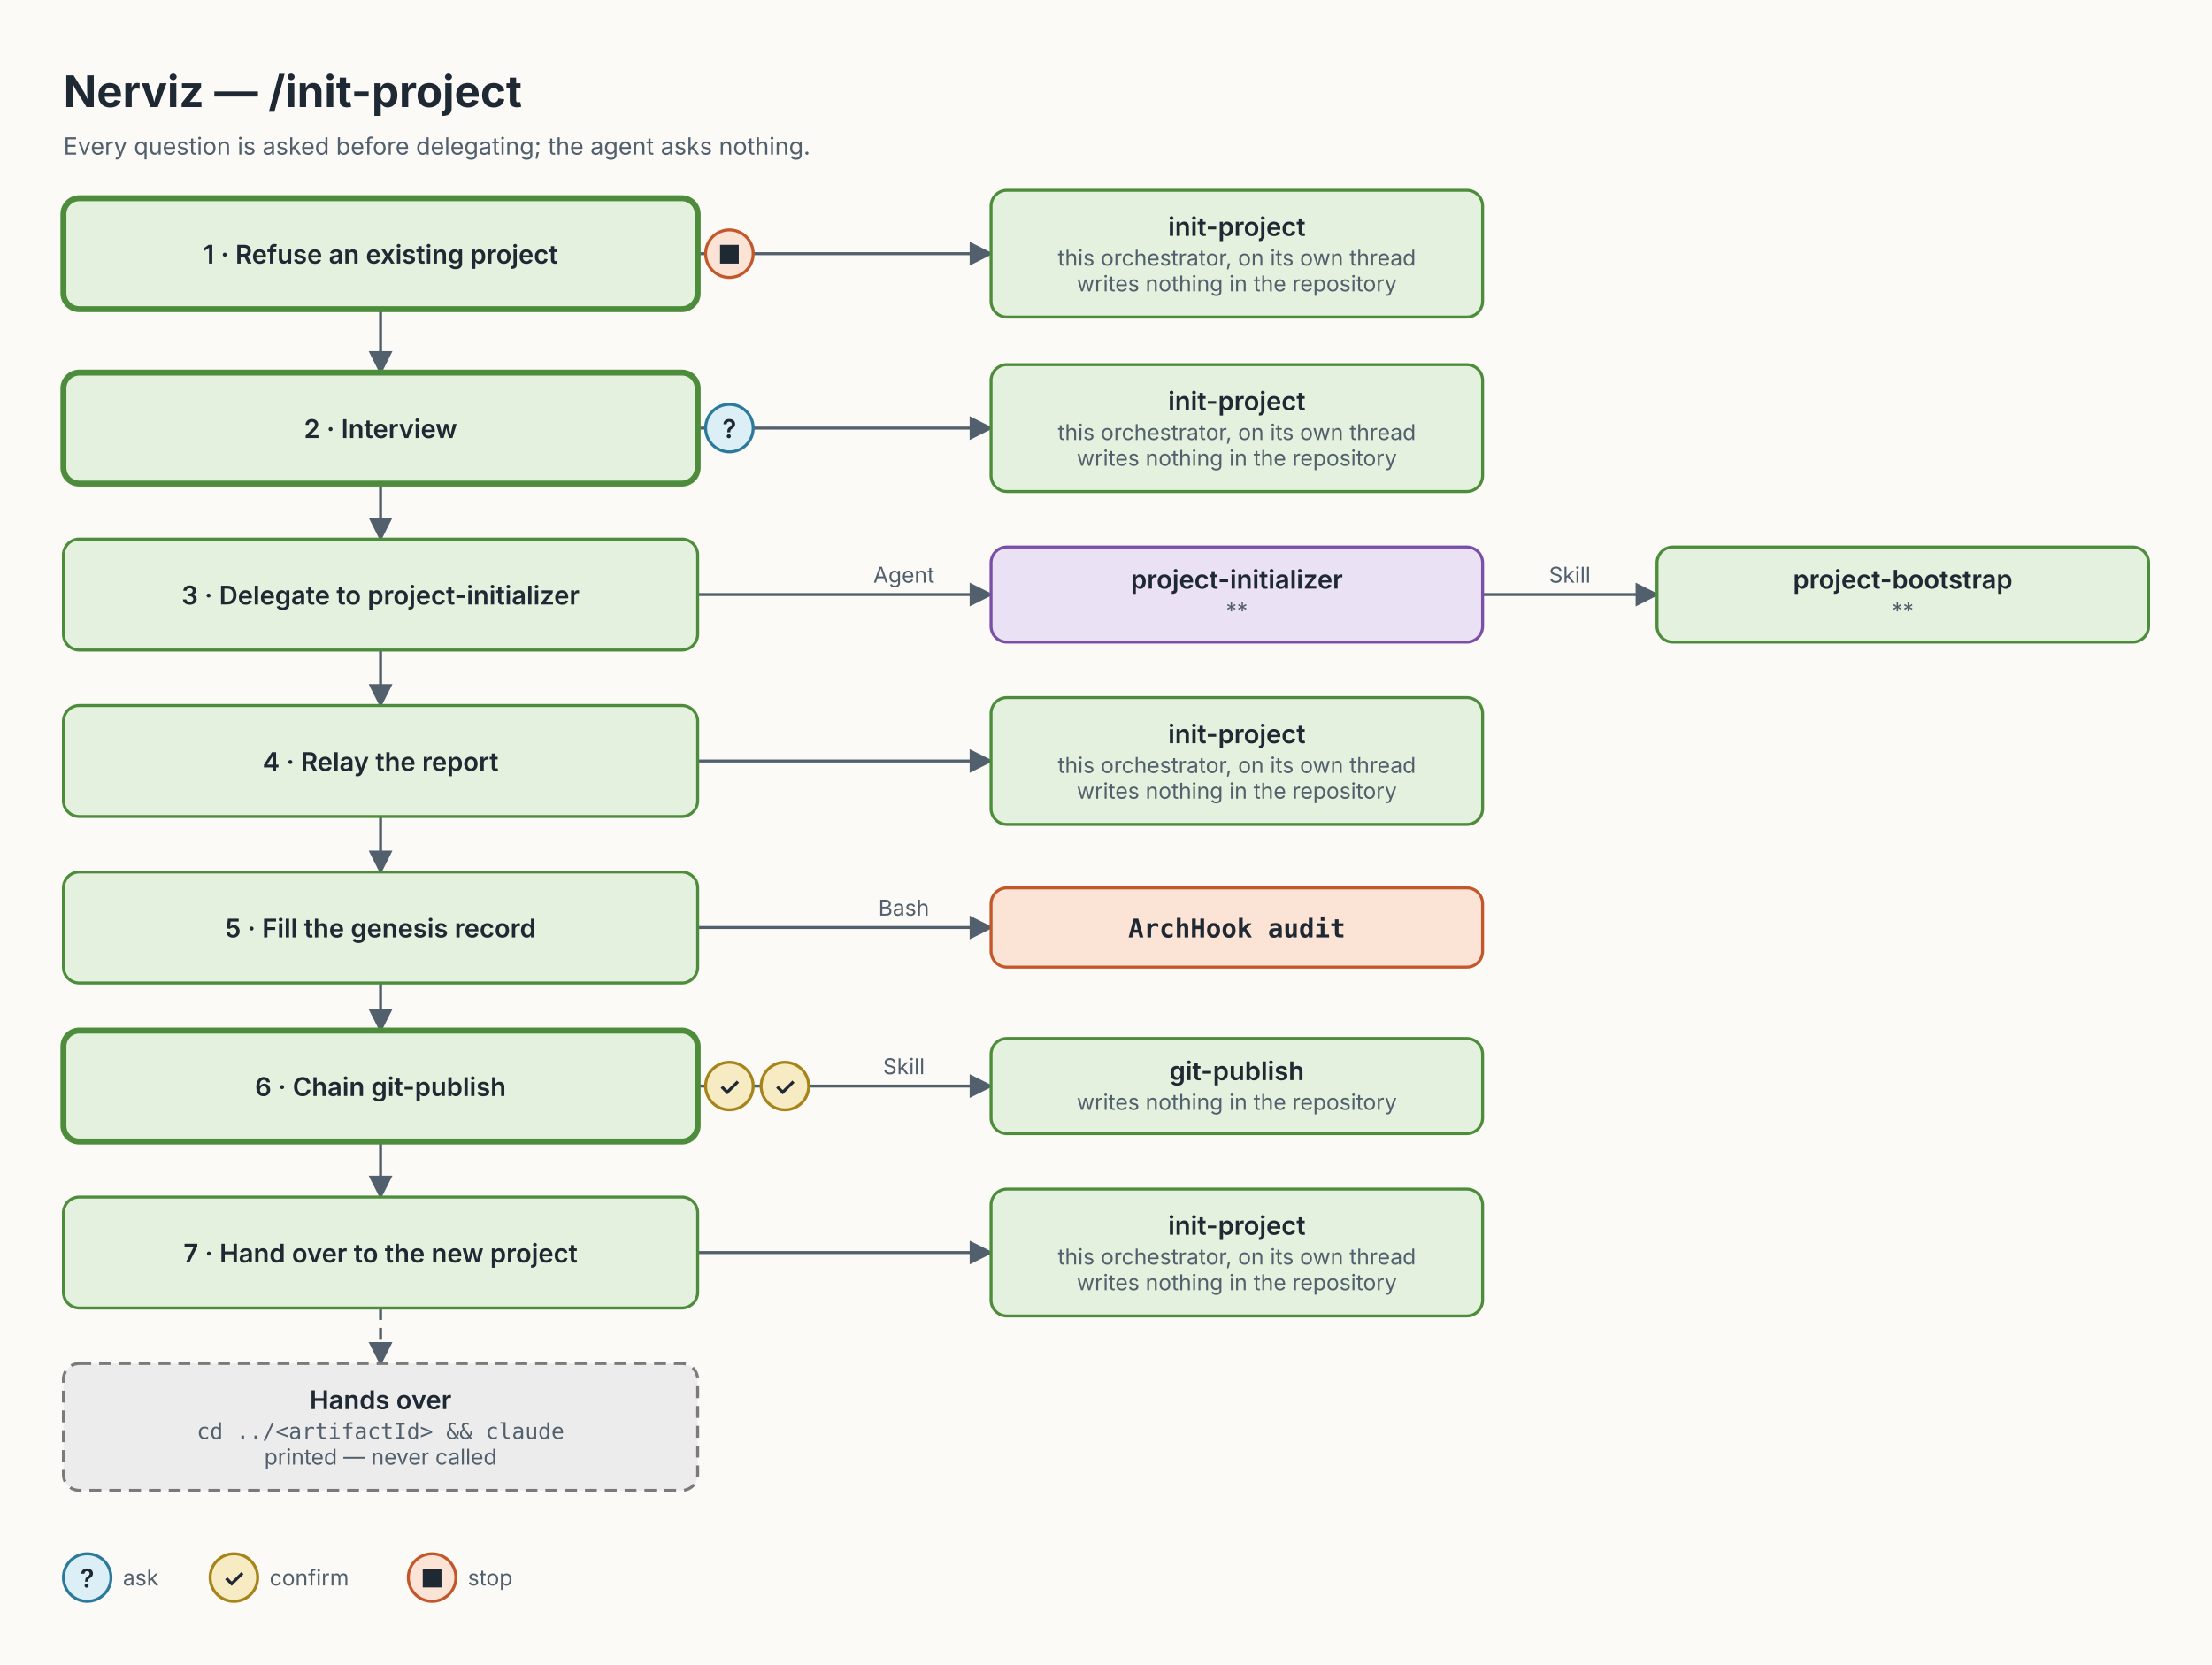
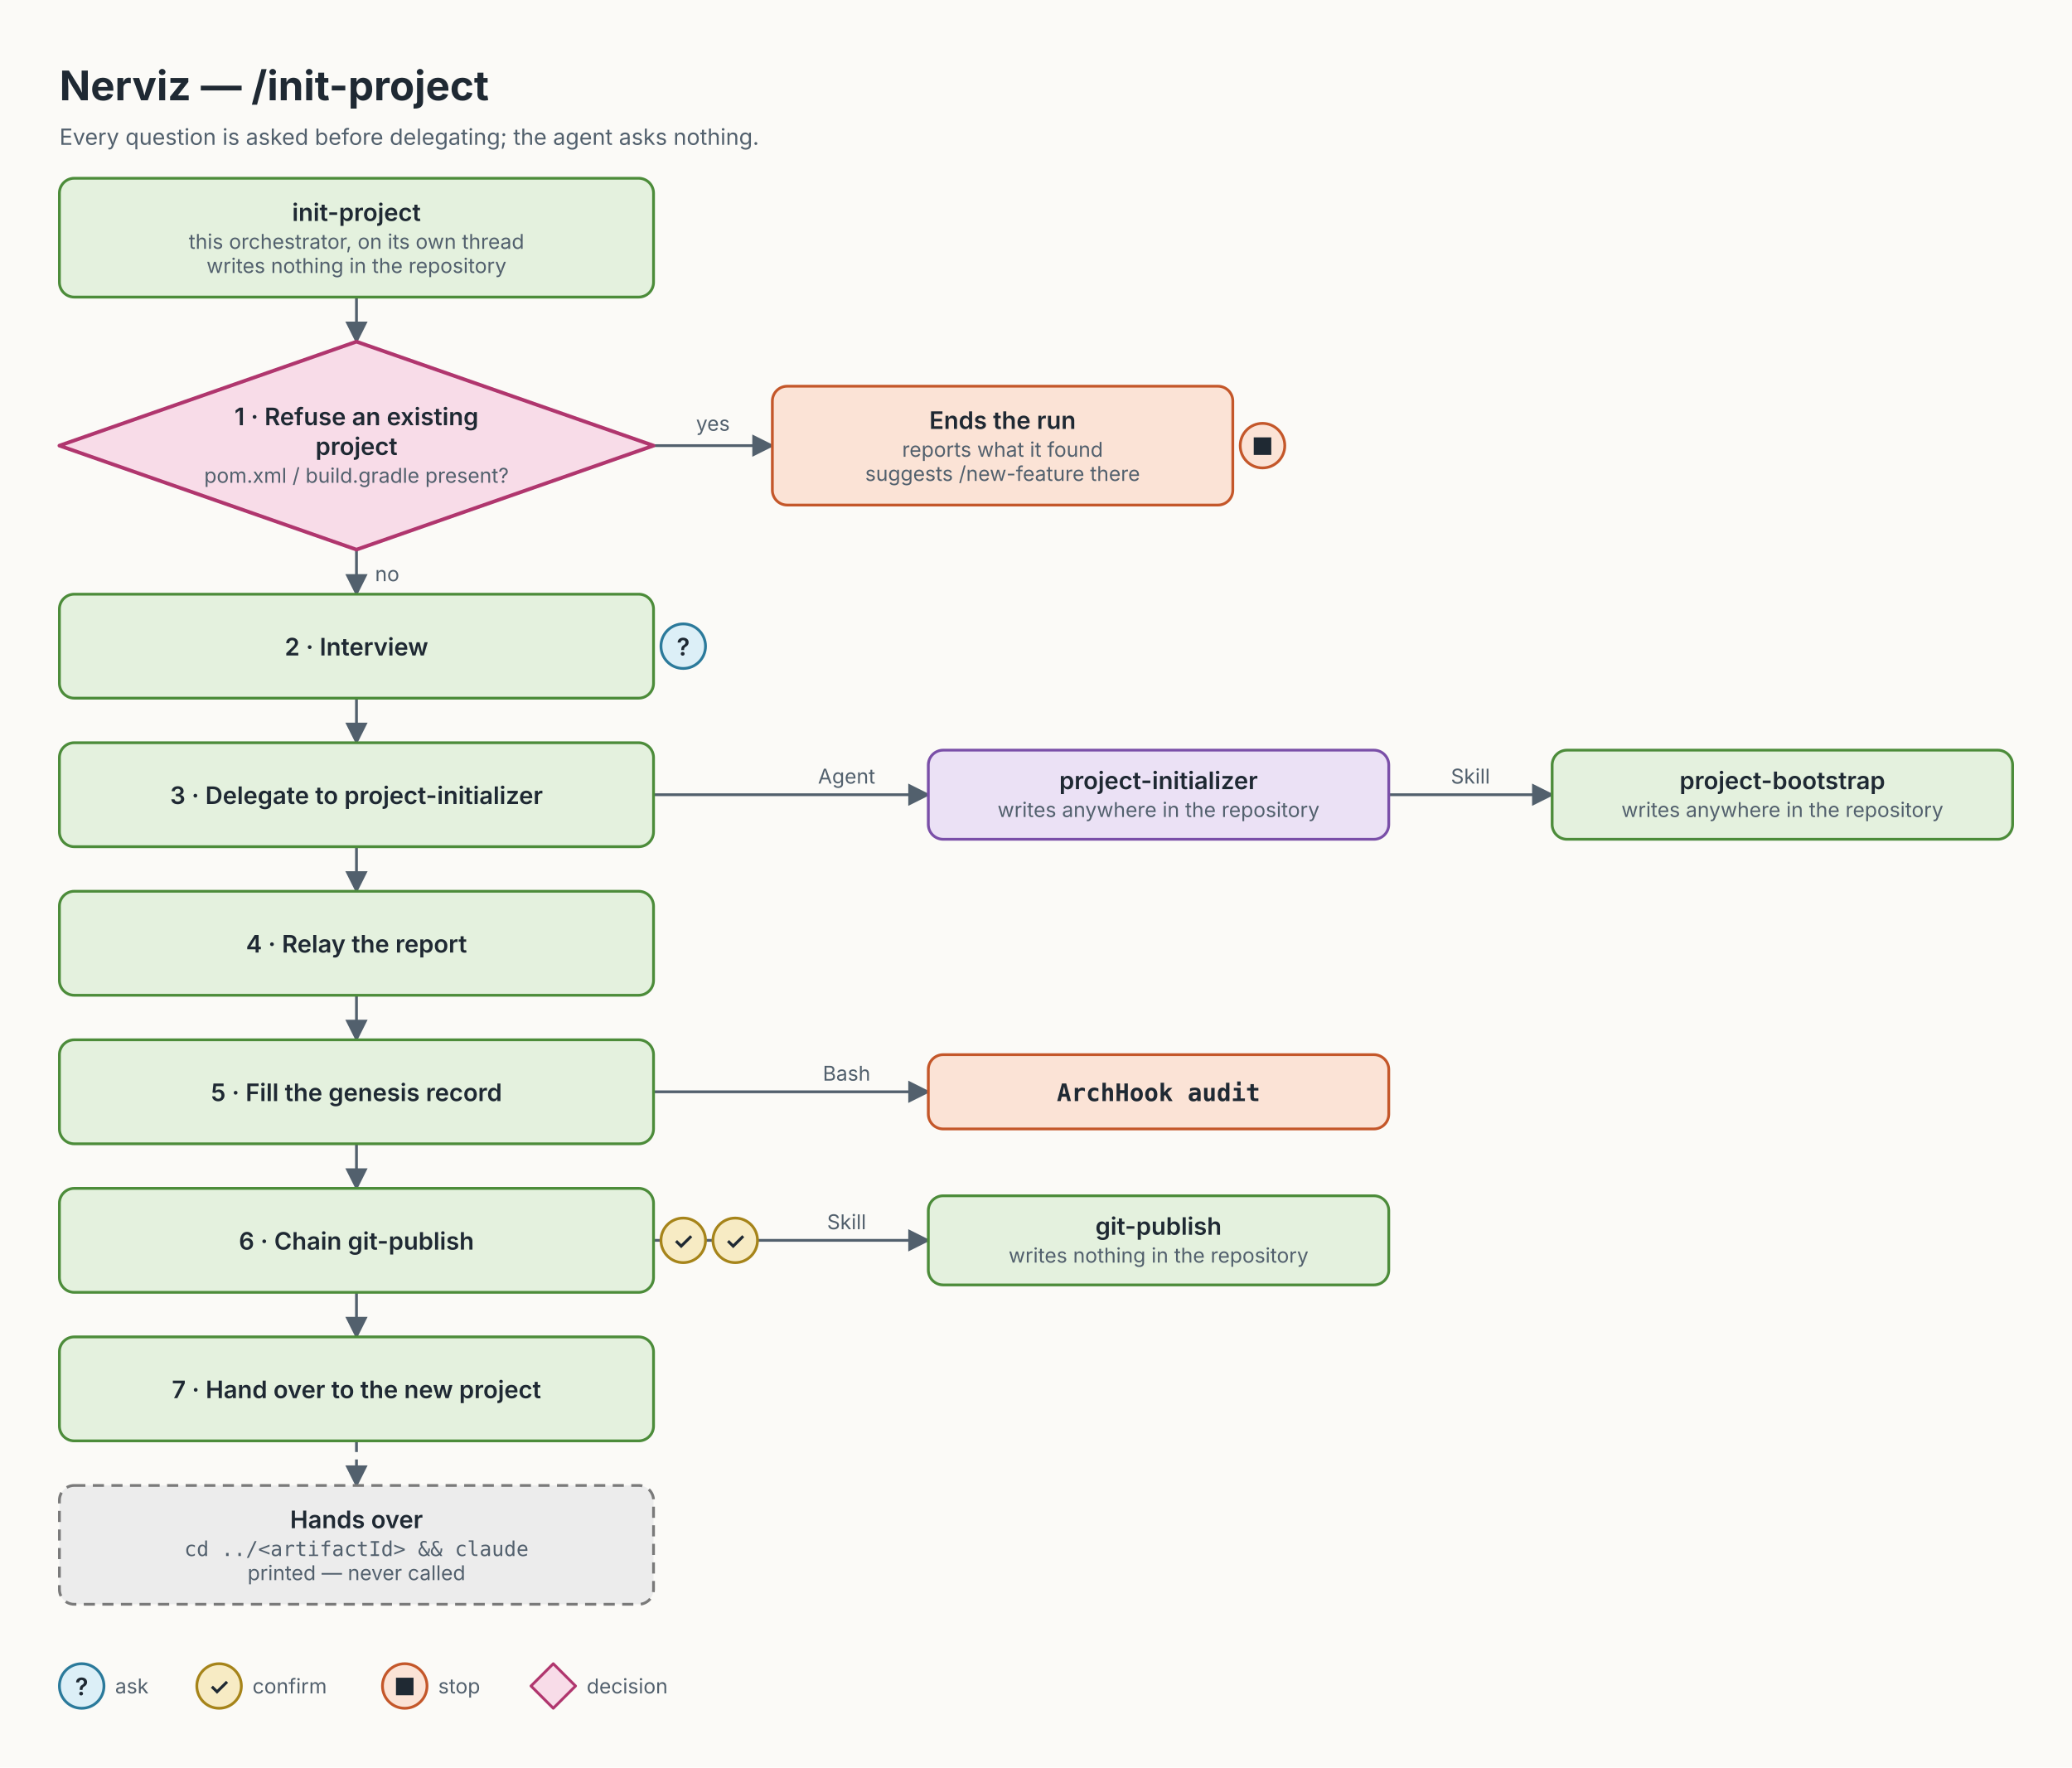
- <svg xmlns="http://www.w3.org/2000/svg" width="1116" height="840" viewBox="0 0 1116 840" font-family="Inter, system-ui, -apple-system, 'Segoe UI', Helvetica, Arial, sans-serif">
+ <svg xmlns="http://www.w3.org/2000/svg" width="1116" height="952" viewBox="0 0 1116 952" font-family="Inter, system-ui, -apple-system, 'Segoe UI', Helvetica, Arial, sans-serif">
  <defs>
-     <marker id="arrow" viewBox="0 0 10 10" refX="9" refY="5" markerWidth="8" markerHeight="8" orient="auto-start-reverse">
+     <marker id="arrow" viewBox="0 0 10 10" refX="9" refY="5" markerWidth="8" markerHeight="8" orient="auto">
      <path d="M0,0 L10,5 L0,10 z" fill="#52606D" />
    </marker>
  </defs>
-   <rect width="1116" height="840" fill="#FBFAF7" />
+   <rect width="1116" height="952" fill="#FBFAF7" />
  <text x="32" y="54" font-size="22" font-weight="700" fill="#1F2933">Nerviz — /init-project</text>
  <text x="32" y="78" font-size="12" fill="#52606D">Every question is asked before delegating; the agent asks nothing.</text>
-   <g id="edge-step_init-project_1_chip_step_init-project_1_0_0">
-     <line x1="352" y1="128" x2="500" y2="128" stroke="#52606D" stroke-width="1.5" marker-end="url(#arrow)" />
+   <g id="edge-flow_root_init-project_step_init-project_1">
+     <line x1="192" y1="160" x2="192" y2="184" stroke="#52606D" stroke-width="1.5" marker-end="url(#arrow)" />
  </g>
-   <g id="edge-step_init-project_2_chip_step_init-project_2_0_0">
-     <line x1="352" y1="216" x2="500" y2="216" stroke="#52606D" stroke-width="1.5" marker-end="url(#arrow)" />
+   <g id="edge-yes_step_init-project_1_0">
+     <line x1="352" y1="240" x2="416" y2="240" stroke="#52606D" stroke-width="1.5" marker-end="url(#arrow)" />
  </g>
-   <g id="edge-step_init-project_3_chip_step_init-project_3_0_0">
-     <line x1="352" y1="300" x2="500" y2="300" stroke="#52606D" stroke-width="1.5" marker-end="url(#arrow)" />
+   <g id="edge-flow_step_init-project_1_step_init-project_2">
+     <line x1="192" y1="296" x2="192" y2="320" stroke="#52606D" stroke-width="1.5" marker-end="url(#arrow)" />
  </g>
-   <g id="edge-chip_step_init-project_3_0_0_chip_step_init-project_3_0_1">
-     <line x1="748" y1="300" x2="836" y2="300" stroke="#52606D" stroke-width="1.5" marker-end="url(#arrow)" />
+   <g id="edge-seg_chip_step_init-project_3_0_0_0_chip_step_init-project_3_0_0_1">
+     <line x1="748" y1="428" x2="836" y2="428" stroke="#52606D" stroke-width="1.5" marker-end="url(#arrow)" />
  </g>
-   <g id="edge-step_init-project_4_chip_step_init-project_4_0_0">
-     <line x1="352" y1="384" x2="500" y2="384" stroke="#52606D" stroke-width="1.5" marker-end="url(#arrow)" />
+   <g id="edge-entry_chip_step_init-project_3_0_0_0">
+     <line x1="352" y1="428" x2="500" y2="428" stroke="#52606D" stroke-width="1.5" marker-end="url(#arrow)" />
  </g>
-   <g id="edge-step_init-project_5_chip_step_init-project_5_0_0">
-     <line x1="352" y1="468" x2="500" y2="468" stroke="#52606D" stroke-width="1.5" marker-end="url(#arrow)" />
+   <g id="edge-flow_step_init-project_2_step_init-project_3">
+     <line x1="192" y1="376" x2="192" y2="400" stroke="#52606D" stroke-width="1.5" marker-end="url(#arrow)" />
  </g>
-   <g id="edge-step_init-project_6_chip_step_init-project_6_0_0">
-     <line x1="352" y1="548" x2="500" y2="548" stroke="#52606D" stroke-width="1.5" marker-end="url(#arrow)" />
+   <g id="edge-flow_step_init-project_3_step_init-project_4">
+     <line x1="192" y1="456" x2="192" y2="480" stroke="#52606D" stroke-width="1.5" marker-end="url(#arrow)" />
  </g>
-   <g id="edge-step_init-project_7_chip_step_init-project_7_0_0">
-     <line x1="352" y1="632" x2="500" y2="632" stroke="#52606D" stroke-width="1.5" marker-end="url(#arrow)" />
+   <g id="edge-entry_chip_step_init-project_5_0_0_0">
+     <line x1="352" y1="588" x2="500" y2="588" stroke="#52606D" stroke-width="1.5" marker-end="url(#arrow)" />
  </g>
-   <g id="edge-step_init-project_7_handoff_init-project">
-     <line x1="192" y1="660" x2="192" y2="688" stroke="#52606D" stroke-width="1.5" stroke-dasharray="6 4" marker-end="url(#arrow)" />
+   <g id="edge-flow_step_init-project_4_step_init-project_5">
+     <line x1="192" y1="536" x2="192" y2="560" stroke="#52606D" stroke-width="1.5" marker-end="url(#arrow)" />
  </g>
-   <g id="edge-step_init-project_1_step_init-project_2">
-     <line x1="192" y1="156" x2="192" y2="188" stroke="#52606D" stroke-width="1.5" marker-end="url(#arrow)" />
+   <g id="edge-entry_chip_step_init-project_6_0_0_0">
+     <line x1="352" y1="668" x2="500" y2="668" stroke="#52606D" stroke-width="1.5" marker-end="url(#arrow)" />
  </g>
-   <g id="edge-step_init-project_2_step_init-project_3">
-     <line x1="192" y1="244" x2="192" y2="272" stroke="#52606D" stroke-width="1.5" marker-end="url(#arrow)" />
+   <g id="edge-flow_step_init-project_5_step_init-project_6">
+     <line x1="192" y1="616" x2="192" y2="640" stroke="#52606D" stroke-width="1.5" marker-end="url(#arrow)" />
  </g>
-   <g id="edge-step_init-project_3_step_init-project_4">
-     <line x1="192" y1="328" x2="192" y2="356" stroke="#52606D" stroke-width="1.5" marker-end="url(#arrow)" />
+   <g id="edge-flow_step_init-project_6_step_init-project_7">
+     <line x1="192" y1="696" x2="192" y2="720" stroke="#52606D" stroke-width="1.5" marker-end="url(#arrow)" />
  </g>
-   <g id="edge-step_init-project_4_step_init-project_5">
-     <line x1="192" y1="412" x2="192" y2="440" stroke="#52606D" stroke-width="1.5" marker-end="url(#arrow)" />
+   <g id="edge-flow_step_init-project_7_handoff_init-project">
+     <line x1="192" y1="776" x2="192" y2="800" stroke="#52606D" stroke-width="1.5" stroke-dasharray="6 4" marker-end="url(#arrow)" />
  </g>
-   <g id="edge-step_init-project_5_step_init-project_6">
-     <line x1="192" y1="496" x2="192" y2="520" stroke="#52606D" stroke-width="1.5" marker-end="url(#arrow)" />
-   </g>
-   <g id="edge-step_init-project_6_step_init-project_7">
-     <line x1="192" y1="576" x2="192" y2="604" stroke="#52606D" stroke-width="1.5" marker-end="url(#arrow)" />
+   <g id="root_init-project">
+     <rect x="32" y="96" width="320" height="64" rx="8" fill="#E4F1DE" stroke="#4C8C3A" stroke-width="1.5" />
+     <text x="192" y="119" font-size="13" font-weight="600" text-anchor="middle" fill="#1F2933">init-project</text>
+     <text x="192" y="134" font-size="11" text-anchor="middle" fill="#52606D">this orchestrator, on its own thread</text>
+     <text x="192" y="147" font-size="11" text-anchor="middle" fill="#52606D">writes nothing in the repository</text>
  </g>
  <g id="step_init-project_1">
-     <rect x="32" y="100" width="320" height="56" rx="8" fill="#E4F1DE" stroke="#4C8C3A" stroke-width="3" />
-     <text x="192" y="133" font-size="13" font-weight="600" text-anchor="middle" fill="#1F2933">1 · Refuse an existing project</text>
+     <polygon points="192,184 352,240 192,296 32,240" fill="#F8DCE8" stroke="#B0366E" stroke-width="2" stroke-linejoin="round" />
+     <text x="192" y="229" font-size="13" font-weight="600" text-anchor="middle" fill="#1F2933">1 · Refuse an existing</text>
+     <text x="192" y="245" font-size="13" font-weight="600" text-anchor="middle" fill="#1F2933">project</text>
+     <text x="192" y="260" font-size="11" text-anchor="middle" fill="#52606D">pom.xml / build.gradle present?</text>
  </g>
-   <g id="chip_step_init-project_1_0_0">
-     <rect x="500" y="96" width="248" height="64" rx="8" fill="#E4F1DE" stroke="#4C8C3A" stroke-width="1.5" />
-     <text x="624" y="119" font-size="13" font-weight="600" text-anchor="middle" fill="#1F2933">init-project</text>
-     <text x="624" y="134" font-size="11" text-anchor="middle" fill="#52606D">this orchestrator, on its own thread</text>
-     <text x="624" y="147" font-size="11" text-anchor="middle" fill="#52606D">writes nothing in the repository</text>
+   <g id="term_step_init-project_1_0">
+     <rect x="416" y="208" width="248" height="64" rx="8" fill="#FBE3D6" stroke="#C4572A" stroke-width="1.5" />
+     <text x="540" y="231" font-size="13" font-weight="600" text-anchor="middle" fill="#1F2933">Ends the run</text>
+     <text x="540" y="246" font-size="11" text-anchor="middle" fill="#52606D">reports what it found</text>
+     <text x="540" y="259" font-size="11" text-anchor="middle" fill="#52606D">suggests /new-feature there</text>
  </g>
-   <g id="badge_step_init-project_1_0">
-     <rect x="356" y="116" width="24" height="24" rx="12" fill="#FBE3D6" stroke="#C4572A" stroke-width="1.5" />
-     <text x="368" y="133" font-size="13" font-weight="600" text-anchor="middle" fill="#1F2933">■</text>
+   <g id="tbadge_step_init-project_1_0">
+     <rect x="668" y="228" width="24" height="24" rx="12" fill="#FBE3D6" stroke="#C4572A" stroke-width="1.5" />
+     <text x="680" y="245" font-size="13" font-weight="600" text-anchor="middle" fill="#1F2933">■</text>
  </g>
  <g id="step_init-project_2">
-     <rect x="32" y="188" width="320" height="56" rx="8" fill="#E4F1DE" stroke="#4C8C3A" stroke-width="3" />
-     <text x="192" y="221" font-size="13" font-weight="600" text-anchor="middle" fill="#1F2933">2 · Interview</text>
-   </g>
-   <g id="chip_step_init-project_2_0_0">
-     <rect x="500" y="184" width="248" height="64" rx="8" fill="#E4F1DE" stroke="#4C8C3A" stroke-width="1.5" />
-     <text x="624" y="207" font-size="13" font-weight="600" text-anchor="middle" fill="#1F2933">init-project</text>
-     <text x="624" y="222" font-size="11" text-anchor="middle" fill="#52606D">this orchestrator, on its own thread</text>
-     <text x="624" y="235" font-size="11" text-anchor="middle" fill="#52606D">writes nothing in the repository</text>
+     <rect x="32" y="320" width="320" height="56" rx="8" fill="#E4F1DE" stroke="#4C8C3A" stroke-width="1.5" />
+     <text x="192" y="353" font-size="13" font-weight="600" text-anchor="middle" fill="#1F2933">2 · Interview</text>
  </g>
  <g id="badge_step_init-project_2_0">
-     <rect x="356" y="204" width="24" height="24" rx="12" fill="#DCEFF7" stroke="#2B7A9B" stroke-width="1.5" />
-     <text x="368" y="221" font-size="13" font-weight="600" text-anchor="middle" fill="#1F2933">?</text>
+     <rect x="356" y="336" width="24" height="24" rx="12" fill="#DCEFF7" stroke="#2B7A9B" stroke-width="1.5" />
+     <text x="368" y="353" font-size="13" font-weight="600" text-anchor="middle" fill="#1F2933">?</text>
  </g>
  <g id="step_init-project_3">
-     <rect x="32" y="272" width="320" height="56" rx="8" fill="#E4F1DE" stroke="#4C8C3A" stroke-width="1.5" />
-     <text x="192" y="305" font-size="13" font-weight="600" text-anchor="middle" fill="#1F2933">3 · Delegate to project-initializer</text>
+     <rect x="32" y="400" width="320" height="56" rx="8" fill="#E4F1DE" stroke="#4C8C3A" stroke-width="1.5" />
+     <text x="192" y="433" font-size="13" font-weight="600" text-anchor="middle" fill="#1F2933">3 · Delegate to project-initializer</text>
  </g>
-   <g id="chip_step_init-project_3_0_0">
-     <rect x="500" y="276" width="248" height="48" rx="8" fill="#EBE1F5" stroke="#7A4FA8" stroke-width="1.5" />
-     <text x="624" y="297" font-size="13" font-weight="600" text-anchor="middle" fill="#1F2933">project-initializer</text>
-     <text x="624" y="312" font-size="11" text-anchor="middle" fill="#52606D">**</text>
+   <g id="chip_step_init-project_3_0_0_0">
+     <rect x="500" y="404" width="248" height="48" rx="8" fill="#EBE1F5" stroke="#7A4FA8" stroke-width="1.5" />
+     <text x="624" y="425" font-size="13" font-weight="600" text-anchor="middle" fill="#1F2933">project-initializer</text>
+     <text x="624" y="440" font-size="11" text-anchor="middle" fill="#52606D">writes anywhere in the repository</text>
  </g>
-   <g id="chip_step_init-project_3_0_1">
-     <rect x="836" y="276" width="248" height="48" rx="8" fill="#E4F1DE" stroke="#4C8C3A" stroke-width="1.5" />
-     <text x="960" y="297" font-size="13" font-weight="600" text-anchor="middle" fill="#1F2933">project-bootstrap</text>
-     <text x="960" y="312" font-size="11" text-anchor="middle" fill="#52606D">**</text>
+   <g id="chip_step_init-project_3_0_0_1">
+     <rect x="836" y="404" width="248" height="48" rx="8" fill="#E4F1DE" stroke="#4C8C3A" stroke-width="1.5" />
+     <text x="960" y="425" font-size="13" font-weight="600" text-anchor="middle" fill="#1F2933">project-bootstrap</text>
+     <text x="960" y="440" font-size="11" text-anchor="middle" fill="#52606D">writes anywhere in the repository</text>
  </g>
  <g id="step_init-project_4">
-     <rect x="32" y="356" width="320" height="56" rx="8" fill="#E4F1DE" stroke="#4C8C3A" stroke-width="1.5" />
-     <text x="192" y="389" font-size="13" font-weight="600" text-anchor="middle" fill="#1F2933">4 · Relay the report</text>
-   </g>
-   <g id="chip_step_init-project_4_0_0">
-     <rect x="500" y="352" width="248" height="64" rx="8" fill="#E4F1DE" stroke="#4C8C3A" stroke-width="1.5" />
-     <text x="624" y="375" font-size="13" font-weight="600" text-anchor="middle" fill="#1F2933">init-project</text>
-     <text x="624" y="390" font-size="11" text-anchor="middle" fill="#52606D">this orchestrator, on its own thread</text>
-     <text x="624" y="403" font-size="11" text-anchor="middle" fill="#52606D">writes nothing in the repository</text>
+     <rect x="32" y="480" width="320" height="56" rx="8" fill="#E4F1DE" stroke="#4C8C3A" stroke-width="1.5" />
+     <text x="192" y="513" font-size="13" font-weight="600" text-anchor="middle" fill="#1F2933">4 · Relay the report</text>
  </g>
  <g id="step_init-project_5">
-     <rect x="32" y="440" width="320" height="56" rx="8" fill="#E4F1DE" stroke="#4C8C3A" stroke-width="1.5" />
-     <text x="192" y="473" font-size="13" font-weight="600" text-anchor="middle" fill="#1F2933">5 · Fill the genesis record</text>
+     <rect x="32" y="560" width="320" height="56" rx="8" fill="#E4F1DE" stroke="#4C8C3A" stroke-width="1.5" />
+     <text x="192" y="593" font-size="13" font-weight="600" text-anchor="middle" fill="#1F2933">5 · Fill the genesis record</text>
  </g>
-   <g id="chip_step_init-project_5_0_0">
-     <rect x="500" y="448" width="248" height="40" rx="8" fill="#FBE3D6" stroke="#C4572A" stroke-width="1.5" />
-     <text x="624" y="473" font-size="13" font-weight="600" text-anchor="middle" font-family="ui-monospace, 'SF Mono', Menlo, Consolas, monospace" fill="#1F2933">ArchHook audit</text>
+   <g id="chip_step_init-project_5_0_0_0">
+     <rect x="500" y="568" width="248" height="40" rx="8" fill="#FBE3D6" stroke="#C4572A" stroke-width="1.5" />
+     <text x="624" y="593" font-size="13" font-weight="600" text-anchor="middle" font-family="ui-monospace, 'SF Mono', Menlo, Consolas, monospace" fill="#1F2933">ArchHook audit</text>
  </g>
  <g id="step_init-project_6">
-     <rect x="32" y="520" width="320" height="56" rx="8" fill="#E4F1DE" stroke="#4C8C3A" stroke-width="3" />
-     <text x="192" y="553" font-size="13" font-weight="600" text-anchor="middle" fill="#1F2933">6 · Chain git-publish</text>
+     <rect x="32" y="640" width="320" height="56" rx="8" fill="#E4F1DE" stroke="#4C8C3A" stroke-width="1.5" />
+     <text x="192" y="673" font-size="13" font-weight="600" text-anchor="middle" fill="#1F2933">6 · Chain git-publish</text>
  </g>
-   <g id="chip_step_init-project_6_0_0">
-     <rect x="500" y="524" width="248" height="48" rx="8" fill="#E4F1DE" stroke="#4C8C3A" stroke-width="1.5" />
-     <text x="624" y="545" font-size="13" font-weight="600" text-anchor="middle" fill="#1F2933">git-publish</text>
-     <text x="624" y="560" font-size="11" text-anchor="middle" fill="#52606D">writes nothing in the repository</text>
+   <g id="chip_step_init-project_6_0_0_0">
+     <rect x="500" y="644" width="248" height="48" rx="8" fill="#E4F1DE" stroke="#4C8C3A" stroke-width="1.5" />
+     <text x="624" y="665" font-size="13" font-weight="600" text-anchor="middle" fill="#1F2933">git-publish</text>
+     <text x="624" y="680" font-size="11" text-anchor="middle" fill="#52606D">writes nothing in the repository</text>
  </g>
  <g id="badge_step_init-project_6_0">
-     <rect x="356" y="536" width="24" height="24" rx="12" fill="#F7EBC4" stroke="#A6841A" stroke-width="1.5" />
-     <text x="368" y="553" font-size="13" font-weight="600" text-anchor="middle" fill="#1F2933">✓</text>
+     <rect x="356" y="656" width="24" height="24" rx="12" fill="#F7EBC4" stroke="#A6841A" stroke-width="1.5" />
+     <text x="368" y="673" font-size="13" font-weight="600" text-anchor="middle" fill="#1F2933">✓</text>
  </g>
  <g id="badge_step_init-project_6_1">
-     <rect x="384" y="536" width="24" height="24" rx="12" fill="#F7EBC4" stroke="#A6841A" stroke-width="1.5" />
-     <text x="396" y="553" font-size="13" font-weight="600" text-anchor="middle" fill="#1F2933">✓</text>
+     <rect x="384" y="656" width="24" height="24" rx="12" fill="#F7EBC4" stroke="#A6841A" stroke-width="1.5" />
+     <text x="396" y="673" font-size="13" font-weight="600" text-anchor="middle" fill="#1F2933">✓</text>
  </g>
  <g id="step_init-project_7">
-     <rect x="32" y="604" width="320" height="56" rx="8" fill="#E4F1DE" stroke="#4C8C3A" stroke-width="1.5" />
-     <text x="192" y="637" font-size="13" font-weight="600" text-anchor="middle" fill="#1F2933">7 · Hand over to the new project</text>
-   </g>
-   <g id="chip_step_init-project_7_0_0">
-     <rect x="500" y="600" width="248" height="64" rx="8" fill="#E4F1DE" stroke="#4C8C3A" stroke-width="1.5" />
-     <text x="624" y="623" font-size="13" font-weight="600" text-anchor="middle" fill="#1F2933">init-project</text>
-     <text x="624" y="638" font-size="11" text-anchor="middle" fill="#52606D">this orchestrator, on its own thread</text>
-     <text x="624" y="651" font-size="11" text-anchor="middle" fill="#52606D">writes nothing in the repository</text>
+     <rect x="32" y="720" width="320" height="56" rx="8" fill="#E4F1DE" stroke="#4C8C3A" stroke-width="1.5" />
+     <text x="192" y="753" font-size="13" font-weight="600" text-anchor="middle" fill="#1F2933">7 · Hand over to the new project</text>
  </g>
  <g id="handoff_init-project">
-     <rect x="32" y="688" width="320" height="64" rx="8" fill="#ECECEC" stroke="#7A7A7A" stroke-width="1.5" stroke-dasharray="6 4" />
-     <text x="192" y="711" font-size="13" font-weight="600" text-anchor="middle" fill="#1F2933">Hands over</text>
-     <text x="192" y="726" font-size="11" text-anchor="middle" font-family="ui-monospace, 'SF Mono', Menlo, Consolas, monospace" fill="#52606D">cd ../&lt;artifactId&gt; &amp;&amp; claude</text>
-     <text x="192" y="739" font-size="11" text-anchor="middle" fill="#52606D">printed — never called</text>
+     <rect x="32" y="800" width="320" height="64" rx="8" fill="#ECECEC" stroke="#7A7A7A" stroke-width="1.5" stroke-dasharray="6 4" />
+     <text x="192" y="823" font-size="13" font-weight="600" text-anchor="middle" fill="#1F2933">Hands over</text>
+     <text x="192" y="838" font-size="11" text-anchor="middle" font-family="ui-monospace, 'SF Mono', Menlo, Consolas, monospace" fill="#52606D">cd ../&lt;artifactId&gt; &amp;&amp; claude</text>
+     <text x="192" y="851" font-size="11" text-anchor="middle" fill="#52606D">printed — never called</text>
  </g>
  <g id="legend_ask">
-     <rect x="32" y="784" width="24" height="24" rx="12" fill="#DCEFF7" stroke="#2B7A9B" stroke-width="1.5" />
-     <text x="44" y="801" font-size="13" font-weight="600" text-anchor="middle" fill="#1F2933">?</text>
+     <rect x="32" y="896" width="24" height="24" rx="12" fill="#DCEFF7" stroke="#2B7A9B" stroke-width="1.5" />
+     <text x="44" y="913" font-size="13" font-weight="600" text-anchor="middle" fill="#1F2933">?</text>
  </g>
  <g id="legend_confirm">
-     <rect x="106" y="784" width="24" height="24" rx="12" fill="#F7EBC4" stroke="#A6841A" stroke-width="1.5" />
-     <text x="118" y="801" font-size="13" font-weight="600" text-anchor="middle" fill="#1F2933">✓</text>
+     <rect x="106" y="896" width="24" height="24" rx="12" fill="#F7EBC4" stroke="#A6841A" stroke-width="1.5" />
+     <text x="118" y="913" font-size="13" font-weight="600" text-anchor="middle" fill="#1F2933">✓</text>
  </g>
  <g id="legend_stop">
-     <rect x="206" y="784" width="24" height="24" rx="12" fill="#FBE3D6" stroke="#C4572A" stroke-width="1.5" />
-     <text x="218" y="801" font-size="13" font-weight="600" text-anchor="middle" fill="#1F2933">■</text>
+     <rect x="206" y="896" width="24" height="24" rx="12" fill="#FBE3D6" stroke="#C4572A" stroke-width="1.5" />
+     <text x="218" y="913" font-size="13" font-weight="600" text-anchor="middle" fill="#1F2933">■</text>
  </g>
-   <g id="tool_chip_step_init-project_3_0_0">
-     <text x="456" y="294" font-size="11" text-anchor="middle" fill="#52606D">Agent</text>
+   <g id="legend_decision">
+     <polygon points="298,896 310,908 298,920 286,908" fill="#F8DCE8" stroke="#B0366E" stroke-width="1.5" stroke-linejoin="round" />
  </g>
-   <g id="tool_chip_step_init-project_3_0_1">
-     <text x="792" y="294" font-size="11" text-anchor="middle" fill="#52606D">Skill</text>
+   <g id="yes-label_step_init-project_1_0">
+     <text x="384" y="232" font-size="11" text-anchor="middle" fill="#52606D">yes</text>
  </g>
-   <g id="tool_chip_step_init-project_5_0_0">
-     <text x="456" y="462" font-size="11" text-anchor="middle" fill="#52606D">Bash</text>
+   <g id="no-label_step_init-project_1_step_init-project_2">
+     <text x="202" y="313" font-size="11" text-anchor="start" fill="#52606D">no</text>
  </g>
-   <g id="tool_chip_step_init-project_6_0_0">
-     <text x="456" y="542" font-size="11" text-anchor="middle" fill="#52606D">Skill</text>
+   <g id="tool_chip_step_init-project_3_0_0_1">
+     <text x="792" y="422" font-size="11" text-anchor="middle" fill="#52606D">Skill</text>
+   </g>
+   <g id="tool_chip_step_init-project_3_0_0_0">
+     <text x="456" y="422" font-size="11" text-anchor="middle" fill="#52606D">Agent</text>
+   </g>
+   <g id="tool_chip_step_init-project_5_0_0_0">
+     <text x="456" y="582" font-size="11" text-anchor="middle" fill="#52606D">Bash</text>
+   </g>
+   <g id="tool_chip_step_init-project_6_0_0_0">
+     <text x="456" y="662" font-size="11" text-anchor="middle" fill="#52606D">Skill</text>
  </g>
  <g id="legend-text_ask">
-     <text x="62" y="800" font-size="11" text-anchor="start" fill="#52606D">ask</text>
+     <text x="62" y="912" font-size="11" text-anchor="start" fill="#52606D">ask</text>
  </g>
  <g id="legend-text_confirm">
-     <text x="136" y="800" font-size="11" text-anchor="start" fill="#52606D">confirm</text>
+     <text x="136" y="912" font-size="11" text-anchor="start" fill="#52606D">confirm</text>
  </g>
  <g id="legend-text_stop">
-     <text x="236" y="800" font-size="11" text-anchor="start" fill="#52606D">stop</text>
+     <text x="236" y="912" font-size="11" text-anchor="start" fill="#52606D">stop</text>
+   </g>
+   <g id="legend-text_decision">
+     <text x="316" y="912" font-size="11" text-anchor="start" fill="#52606D">decision</text>
  </g>
</svg>
